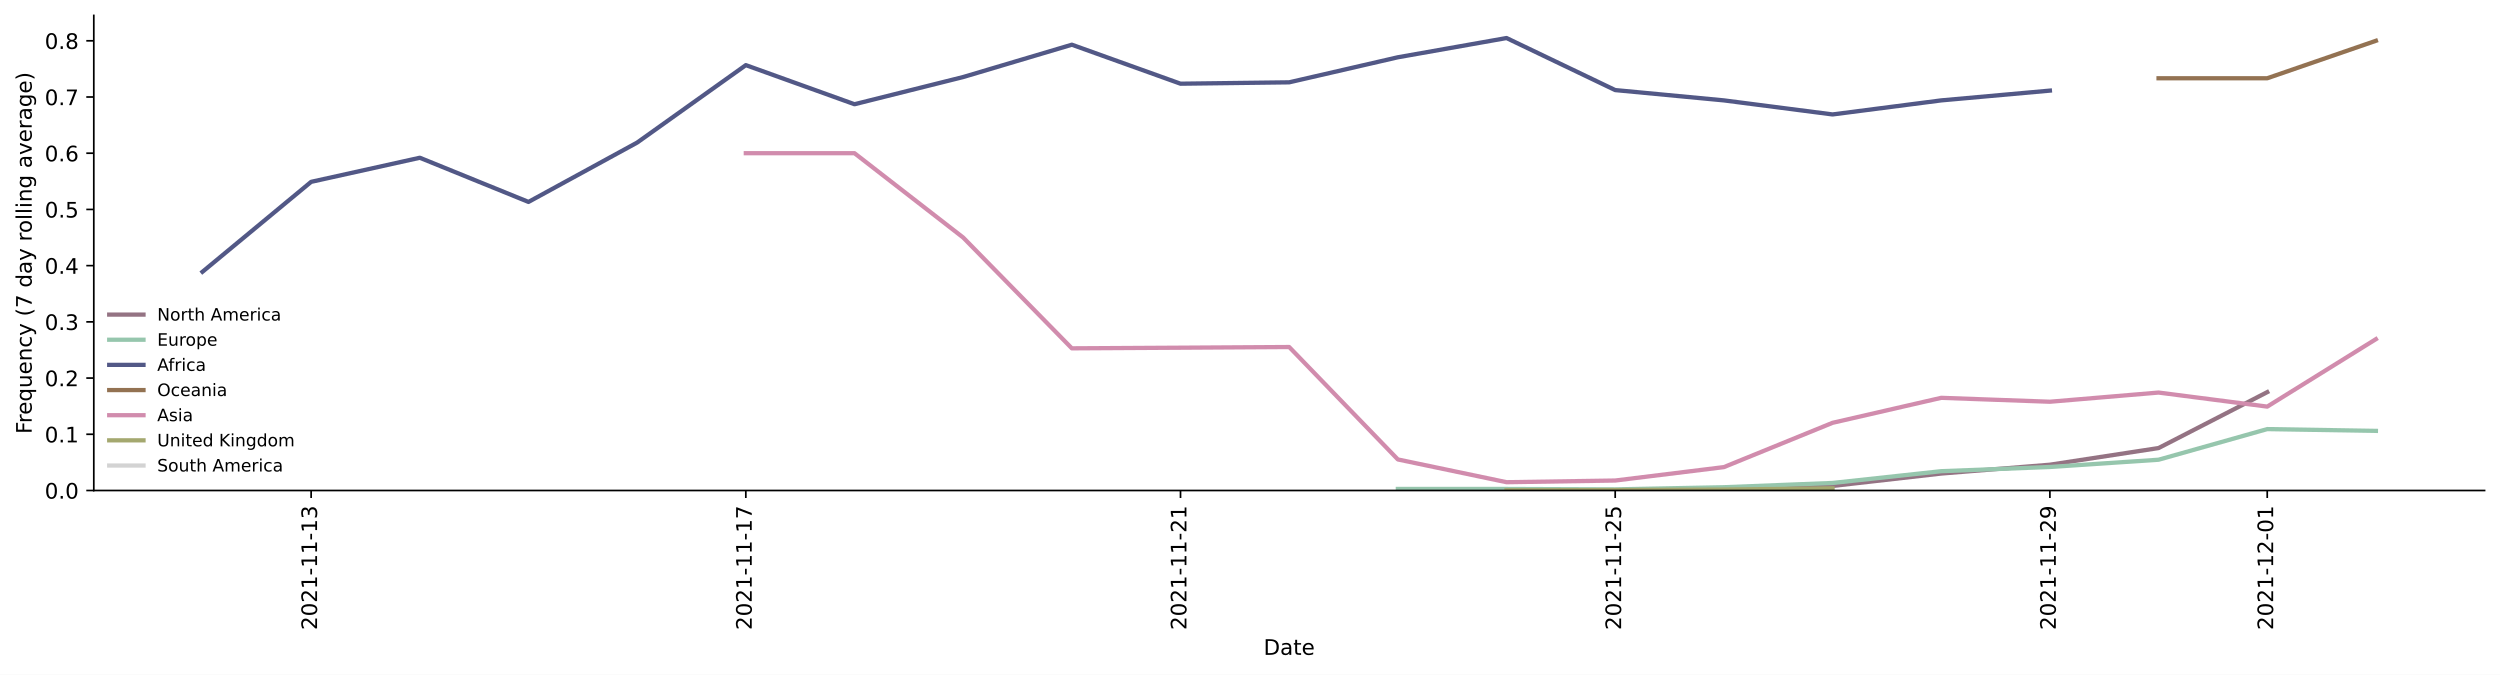
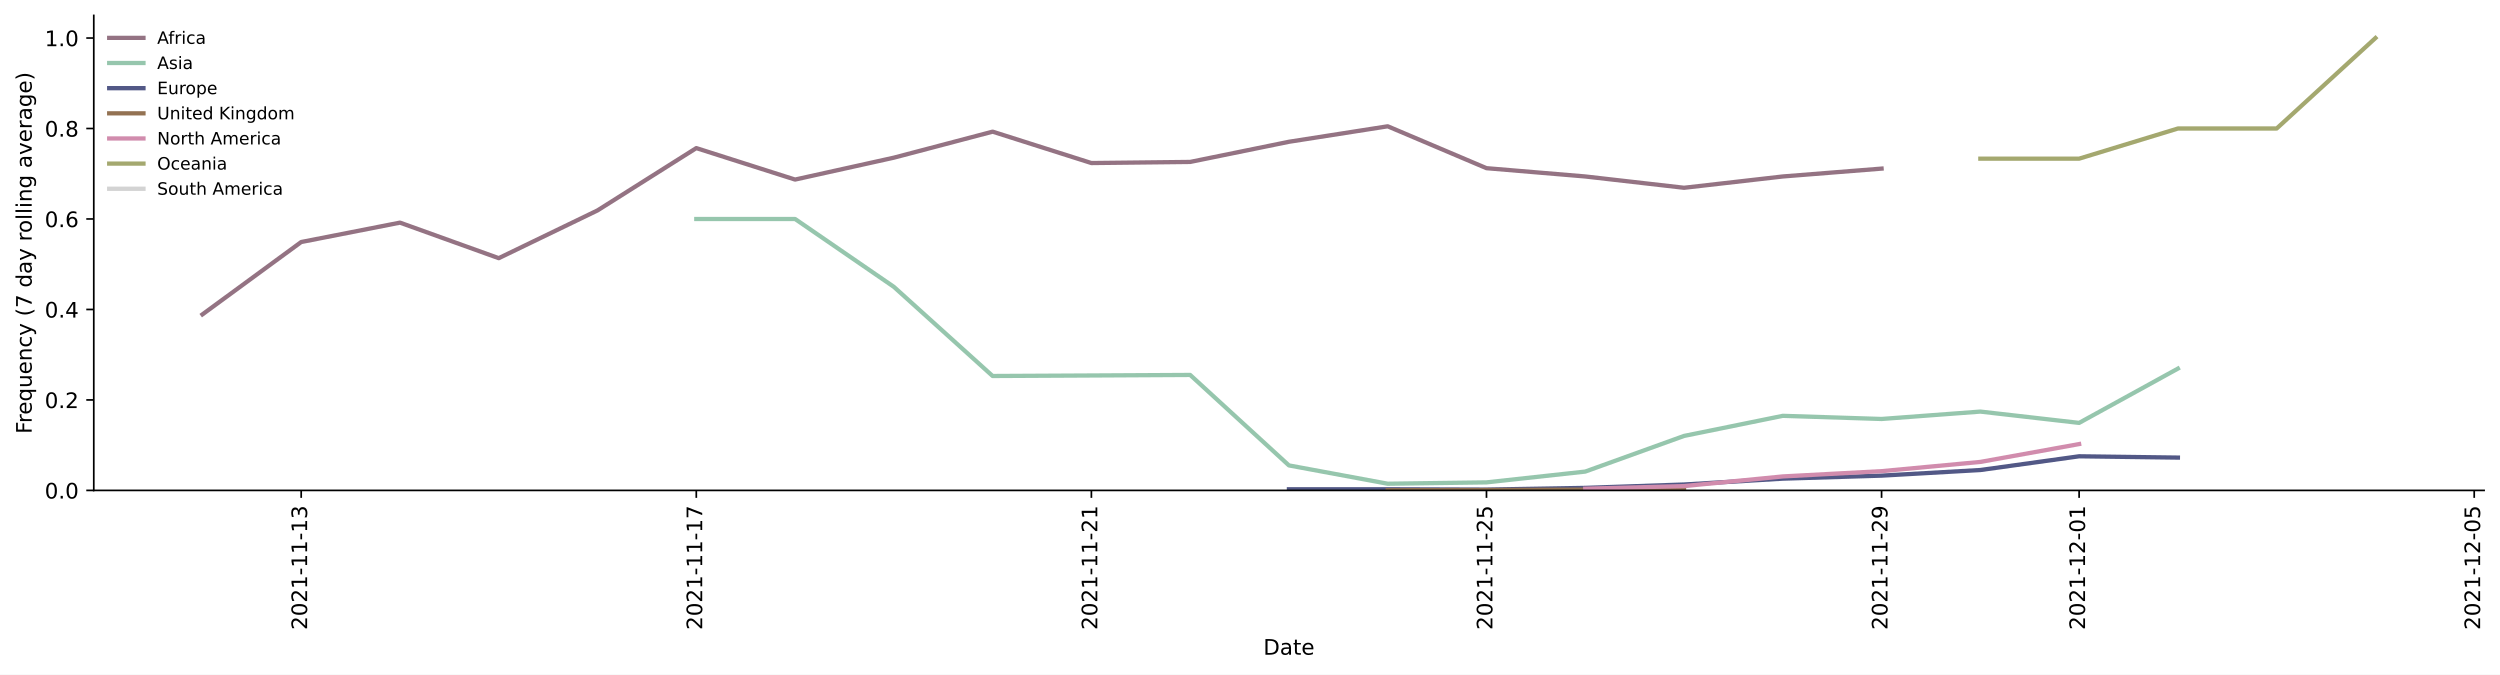
- <svg xmlns="http://www.w3.org/2000/svg" xmlns:xlink="http://www.w3.org/1999/xlink" height="314.954pt" version="1.1" viewBox="0 0 1166.981 314.954" width="1166.981pt">
+ <svg xmlns="http://www.w3.org/2000/svg" xmlns:xlink="http://www.w3.org/1999/xlink" height="314.954pt" version="1.1" viewBox="0 0 1167.209 314.954" width="1167.209pt">
  <defs>
    <style type="text/css">*{stroke-linecap:butt;stroke-linejoin:round;}</style>
  </defs>
  <g id="figure_1">
    <g id="patch_1">
-       <path d="M 0 314.954  L 1166.981 314.954  L 1166.981 0  L 0 0  z " style="fill:#ffffff;" />
+       <path d="M 0 314.954  L 1167.209 314.954  L 1167.209 0  L 0 0  z " style="fill:#ffffff;" />
    </g>
    <g id="axes_1">
      <g id="patch_2">
        <path d="M 43.781 228.96  L 1159.781 228.96  L 1159.781 7.2  L 43.781 7.2  z " style="fill:#ffffff;" />
      </g>
      <g id="matplotlib.axis_1">
        <g id="xtick_1">
          <g id="line2d_1">
            <defs>
-               <path d="M 0 0  L 0 3.5  " id="m1d9e692f3a" style="stroke:#000000;stroke-width:0.8;" />
-             </defs>
-             <g>
-               <use style="stroke:#000000;stroke-width:0.8;" x="145.236" xlink:href="#m1d9e692f3a" y="228.96" />
+               <path d="M 0 0  L 0 3.5  " id="mf584d528ef" style="stroke:#000000;stroke-width:0.8;" />
+             </defs>
+             <g>
+               <use style="stroke:#000000;stroke-width:0.8;" x="140.624" xlink:href="#mf584d528ef" y="228.96" />
            </g>
          </g>
          <g id="text_1">
-             <g transform="translate(147.9952 294.0756)rotate(-90)scale(0.1 -0.1)">
+             <g transform="translate(143.3836 294.0756)rotate(-90)scale(0.1 -0.1)">
              <defs>
                <path d="M 1228 531  L 3431 531  L 3431 0  L 469 0  L 469 531  Q 828 903 1448 1529  Q 2069 2156 2228 2338  Q 2531 2678 2651 2914  Q 2772 3150 2772 3378  Q 2772 3750 2511 3984  Q 2250 4219 1831 4219  Q 1534 4219 1204 4116  Q 875 4013 500 3803  L 500 4441  Q 881 4594 1212 4672  Q 1544 4750 1819 4750  Q 2544 4750 2975 4387  Q 3406 4025 3406 3419  Q 3406 3131 3298 2873  Q 3191 2616 2906 2266  Q 2828 2175 2409 1742  Q 1991 1309 1228 531  z " id="DejaVuSans-32" transform="scale(0.015625)" />
                <path d="M 2034 4250  Q 1547 4250 1301 3770  Q 1056 3291 1056 2328  Q 1056 1369 1301 889  Q 1547 409 2034 409  Q 2525 409 2770 889  Q 3016 1369 3016 2328  Q 3016 3291 2770 3770  Q 2525 4250 2034 4250  z M 2034 4750  Q 2819 4750 3233 4129  Q 3647 3509 3647 2328  Q 3647 1150 3233 529  Q 2819 -91 2034 -91  Q 1250 -91 836 529  Q 422 1150 422 2328  Q 422 3509 836 4129  Q 1250 4750 2034 4750  z " id="DejaVuSans-30" transform="scale(0.015625)" />
                <path d="M 794 531  L 1825 531  L 1825 4091  L 703 3866  L 703 4441  L 1819 4666  L 2450 4666  L 2450 531  L 3481 531  L 3481 0  L 794 0  L 794 531  z " id="DejaVuSans-31" transform="scale(0.015625)" />
                <path d="M 313 2009  L 1997 2009  L 1997 1497  L 313 1497  L 313 2009  z " id="DejaVuSans-2d" transform="scale(0.015625)" />
                <path d="M 2597 2516  Q 3050 2419 3304 2112  Q 3559 1806 3559 1356  Q 3559 666 3084 287  Q 2609 -91 1734 -91  Q 1441 -91 1130 -33  Q 819 25 488 141  L 488 750  Q 750 597 1062 519  Q 1375 441 1716 441  Q 2309 441 2620 675  Q 2931 909 2931 1356  Q 2931 1769 2642 2001  Q 2353 2234 1838 2234  L 1294 2234  L 1294 2753  L 1863 2753  Q 2328 2753 2575 2939  Q 2822 3125 2822 3475  Q 2822 3834 2567 4026  Q 2313 4219 1838 4219  Q 1578 4219 1281 4162  Q 984 4106 628 3988  L 628 4550  Q 988 4650 1302 4700  Q 1616 4750 1894 4750  Q 2613 4750 3031 4423  Q 3450 4097 3450 3541  Q 3450 3153 3228 2886  Q 3006 2619 2597 2516  z " id="DejaVuSans-33" transform="scale(0.015625)" />
              </defs>
              <use xlink:href="#DejaVuSans-32" />
              <use x="63.623" xlink:href="#DejaVuSans-30" />
              <use x="127.246" xlink:href="#DejaVuSans-32" />
              <use x="190.869" xlink:href="#DejaVuSans-31" />
              <use x="254.492" xlink:href="#DejaVuSans-2d" />
              <use x="290.576" xlink:href="#DejaVuSans-31" />
              <use x="354.199" xlink:href="#DejaVuSans-31" />
              <use x="417.822" xlink:href="#DejaVuSans-2d" />
              <use x="453.906" xlink:href="#DejaVuSans-31" />
              <use x="517.529" xlink:href="#DejaVuSans-33" />
            </g>
          </g>
        </g>
        <g id="xtick_2">
          <g id="line2d_2">
            <g>
-               <use style="stroke:#000000;stroke-width:0.8;" x="348.145" xlink:href="#m1d9e692f3a" y="228.96" />
+               <use style="stroke:#000000;stroke-width:0.8;" x="325.087" xlink:href="#mf584d528ef" y="228.96" />
            </g>
          </g>
          <g id="text_2">
-             <g transform="translate(350.9043 294.0756)rotate(-90)scale(0.1 -0.1)">
+             <g transform="translate(327.8464 294.0756)rotate(-90)scale(0.1 -0.1)">
              <defs>
                <path d="M 525 4666  L 3525 4666  L 3525 4397  L 1831 0  L 1172 0  L 2766 4134  L 525 4134  L 525 4666  z " id="DejaVuSans-37" transform="scale(0.015625)" />
              </defs>
              <use xlink:href="#DejaVuSans-32" />
              <use x="63.623" xlink:href="#DejaVuSans-30" />
              <use x="127.246" xlink:href="#DejaVuSans-32" />
              <use x="190.869" xlink:href="#DejaVuSans-31" />
              <use x="254.492" xlink:href="#DejaVuSans-2d" />
              <use x="290.576" xlink:href="#DejaVuSans-31" />
              <use x="354.199" xlink:href="#DejaVuSans-31" />
              <use x="417.822" xlink:href="#DejaVuSans-2d" />
              <use x="453.906" xlink:href="#DejaVuSans-31" />
              <use x="517.529" xlink:href="#DejaVuSans-37" />
            </g>
          </g>
        </g>
        <g id="xtick_3">
          <g id="line2d_3">
            <g>
-               <use style="stroke:#000000;stroke-width:0.8;" x="551.054" xlink:href="#m1d9e692f3a" y="228.96" />
+               <use style="stroke:#000000;stroke-width:0.8;" x="509.55" xlink:href="#mf584d528ef" y="228.96" />
            </g>
          </g>
          <g id="text_3">
-             <g transform="translate(553.8134 294.0756)rotate(-90)scale(0.1 -0.1)">
+             <g transform="translate(512.3092 294.0756)rotate(-90)scale(0.1 -0.1)">
              <use xlink:href="#DejaVuSans-32" />
              <use x="63.623" xlink:href="#DejaVuSans-30" />
              <use x="127.246" xlink:href="#DejaVuSans-32" />
              <use x="190.869" xlink:href="#DejaVuSans-31" />
              <use x="254.492" xlink:href="#DejaVuSans-2d" />
              <use x="290.576" xlink:href="#DejaVuSans-31" />
              <use x="354.199" xlink:href="#DejaVuSans-31" />
              <use x="417.822" xlink:href="#DejaVuSans-2d" />
              <use x="453.906" xlink:href="#DejaVuSans-32" />
              <use x="517.529" xlink:href="#DejaVuSans-31" />
            </g>
          </g>
        </g>
        <g id="xtick_4">
          <g id="line2d_4">
            <g>
-               <use style="stroke:#000000;stroke-width:0.8;" x="753.963" xlink:href="#m1d9e692f3a" y="228.96" />
+               <use style="stroke:#000000;stroke-width:0.8;" x="694.013" xlink:href="#mf584d528ef" y="228.96" />
            </g>
          </g>
          <g id="text_4">
-             <g transform="translate(756.7224 294.0756)rotate(-90)scale(0.1 -0.1)">
+             <g transform="translate(696.772 294.0756)rotate(-90)scale(0.1 -0.1)">
              <defs>
                <path d="M 691 4666  L 3169 4666  L 3169 4134  L 1269 4134  L 1269 2991  Q 1406 3038 1543 3061  Q 1681 3084 1819 3084  Q 2600 3084 3056 2656  Q 3513 2228 3513 1497  Q 3513 744 3044 326  Q 2575 -91 1722 -91  Q 1428 -91 1123 -41  Q 819 9 494 109  L 494 744  Q 775 591 1075 516  Q 1375 441 1709 441  Q 2250 441 2565 725  Q 2881 1009 2881 1497  Q 2881 1984 2565 2268  Q 2250 2553 1709 2553  Q 1456 2553 1204 2497  Q 953 2441 691 2322  L 691 4666  z " id="DejaVuSans-35" transform="scale(0.015625)" />
              </defs>
              <use xlink:href="#DejaVuSans-32" />
              <use x="63.623" xlink:href="#DejaVuSans-30" />
              <use x="127.246" xlink:href="#DejaVuSans-32" />
              <use x="190.869" xlink:href="#DejaVuSans-31" />
              <use x="254.492" xlink:href="#DejaVuSans-2d" />
              <use x="290.576" xlink:href="#DejaVuSans-31" />
              <use x="354.199" xlink:href="#DejaVuSans-31" />
              <use x="417.822" xlink:href="#DejaVuSans-2d" />
              <use x="453.906" xlink:href="#DejaVuSans-32" />
              <use x="517.529" xlink:href="#DejaVuSans-35" />
            </g>
          </g>
        </g>
        <g id="xtick_5">
          <g id="line2d_5">
            <g>
-               <use style="stroke:#000000;stroke-width:0.8;" x="956.872" xlink:href="#m1d9e692f3a" y="228.96" />
+               <use style="stroke:#000000;stroke-width:0.8;" x="878.475" xlink:href="#mf584d528ef" y="228.96" />
            </g>
          </g>
          <g id="text_5">
-             <g transform="translate(959.6315 294.0756)rotate(-90)scale(0.1 -0.1)">
+             <g transform="translate(881.2348 294.0756)rotate(-90)scale(0.1 -0.1)">
              <defs>
                <path d="M 703 97  L 703 672  Q 941 559 1184 500  Q 1428 441 1663 441  Q 2288 441 2617 861  Q 2947 1281 2994 2138  Q 2813 1869 2534 1725  Q 2256 1581 1919 1581  Q 1219 1581 811 2004  Q 403 2428 403 3163  Q 403 3881 828 4315  Q 1253 4750 1959 4750  Q 2769 4750 3195 4129  Q 3622 3509 3622 2328  Q 3622 1225 3098 567  Q 2575 -91 1691 -91  Q 1453 -91 1209 -44  Q 966 3 703 97  z M 1959 2075  Q 2384 2075 2632 2365  Q 2881 2656 2881 3163  Q 2881 3666 2632 3958  Q 2384 4250 1959 4250  Q 1534 4250 1286 3958  Q 1038 3666 1038 3163  Q 1038 2656 1286 2365  Q 1534 2075 1959 2075  z " id="DejaVuSans-39" transform="scale(0.015625)" />
              </defs>
              <use xlink:href="#DejaVuSans-32" />
              <use x="63.623" xlink:href="#DejaVuSans-30" />
              <use x="127.246" xlink:href="#DejaVuSans-32" />
              <use x="190.869" xlink:href="#DejaVuSans-31" />
              <use x="254.492" xlink:href="#DejaVuSans-2d" />
              <use x="290.576" xlink:href="#DejaVuSans-31" />
              <use x="354.199" xlink:href="#DejaVuSans-31" />
              <use x="417.822" xlink:href="#DejaVuSans-2d" />
              <use x="453.906" xlink:href="#DejaVuSans-32" />
              <use x="517.529" xlink:href="#DejaVuSans-39" />
            </g>
          </g>
        </g>
        <g id="xtick_6">
          <g id="line2d_6">
            <g>
-               <use style="stroke:#000000;stroke-width:0.8;" x="1058.327" xlink:href="#m1d9e692f3a" y="228.96" />
+               <use style="stroke:#000000;stroke-width:0.8;" x="970.707" xlink:href="#mf584d528ef" y="228.96" />
            </g>
          </g>
          <g id="text_6">
-             <g transform="translate(1061.086 294.0756)rotate(-90)scale(0.1 -0.1)">
+             <g transform="translate(973.4662 294.0756)rotate(-90)scale(0.1 -0.1)">
              <use xlink:href="#DejaVuSans-32" />
              <use x="63.623" xlink:href="#DejaVuSans-30" />
              <use x="127.246" xlink:href="#DejaVuSans-32" />
              <use x="190.869" xlink:href="#DejaVuSans-31" />
              <use x="254.492" xlink:href="#DejaVuSans-2d" />
              <use x="290.576" xlink:href="#DejaVuSans-31" />
              <use x="354.199" xlink:href="#DejaVuSans-32" />
              <use x="417.822" xlink:href="#DejaVuSans-2d" />
              <use x="453.906" xlink:href="#DejaVuSans-30" />
              <use x="517.529" xlink:href="#DejaVuSans-31" />
            </g>
          </g>
        </g>
-         <g id="text_7">
+         <g id="xtick_7">
+           <g id="line2d_7">
+             <g>
+               <use style="stroke:#000000;stroke-width:0.8;" x="1155.17" xlink:href="#mf584d528ef" y="228.96" />
+             </g>
+           </g>
+           <g id="text_7">
+             <g transform="translate(1157.929 294.0756)rotate(-90)scale(0.1 -0.1)">
+               <use xlink:href="#DejaVuSans-32" />
+               <use x="63.623" xlink:href="#DejaVuSans-30" />
+               <use x="127.246" xlink:href="#DejaVuSans-32" />
+               <use x="190.869" xlink:href="#DejaVuSans-31" />
+               <use x="254.492" xlink:href="#DejaVuSans-2d" />
+               <use x="290.576" xlink:href="#DejaVuSans-31" />
+               <use x="354.199" xlink:href="#DejaVuSans-32" />
+               <use x="417.822" xlink:href="#DejaVuSans-2d" />
+               <use x="453.906" xlink:href="#DejaVuSans-30" />
+               <use x="517.529" xlink:href="#DejaVuSans-35" />
+             </g>
+           </g>
+         </g>
+         <g id="text_8">
          <g transform="translate(589.8305 305.6741)scale(0.1 -0.1)">
            <defs>
              <path d="M 1259 4147  L 1259 519  L 2022 519  Q 2988 519 3436 956  Q 3884 1394 3884 2338  Q 3884 3275 3436 3711  Q 2988 4147 2022 4147  L 1259 4147  z M 628 4666  L 1925 4666  Q 3281 4666 3915 4102  Q 4550 3538 4550 2338  Q 4550 1131 3912 565  Q 3275 0 1925 0  L 628 0  L 628 4666  z " id="DejaVuSans-44" transform="scale(0.015625)" />
              <path d="M 2194 1759  Q 1497 1759 1228 1600  Q 959 1441 959 1056  Q 959 750 1161 570  Q 1363 391 1709 391  Q 2188 391 2477 730  Q 2766 1069 2766 1631  L 2766 1759  L 2194 1759  z M 3341 1997  L 3341 0  L 2766 0  L 2766 531  Q 2569 213 2275 61  Q 1981 -91 1556 -91  Q 1019 -91 701 211  Q 384 513 384 1019  Q 384 1609 779 1909  Q 1175 2209 1959 2209  L 2766 2209  L 2766 2266  Q 2766 2663 2505 2880  Q 2244 3097 1772 3097  Q 1472 3097 1187 3025  Q 903 2953 641 2809  L 641 3341  Q 956 3463 1253 3523  Q 1550 3584 1831 3584  Q 2591 3584 2966 3190  Q 3341 2797 3341 1997  z " id="DejaVuSans-61" transform="scale(0.015625)" />
              <path d="M 1172 4494  L 1172 3500  L 2356 3500  L 2356 3053  L 1172 3053  L 1172 1153  Q 1172 725 1289 603  Q 1406 481 1766 481  L 2356 481  L 2356 0  L 1766 0  Q 1100 0 847 248  Q 594 497 594 1153  L 594 3053  L 172 3053  L 172 3500  L 594 3500  L 594 4494  L 1172 4494  z " id="DejaVuSans-74" transform="scale(0.015625)" />
              <path d="M 3597 1894  L 3597 1613  L 953 1613  Q 991 1019 1311 708  Q 1631 397 2203 397  Q 2534 397 2845 478  Q 3156 559 3463 722  L 3463 178  Q 3153 47 2828 -22  Q 2503 -91 2169 -91  Q 1331 -91 842 396  Q 353 884 353 1716  Q 353 2575 817 3079  Q 1281 3584 2069 3584  Q 2775 3584 3186 3129  Q 3597 2675 3597 1894  z M 3022 2063  Q 3016 2534 2758 2815  Q 2500 3097 2075 3097  Q 1594 3097 1305 2825  Q 1016 2553 972 2059  L 3022 2063  z " id="DejaVuSans-65" transform="scale(0.015625)" />
            </defs>
            <use xlink:href="#DejaVuSans-44" />
            <use x="77.002" xlink:href="#DejaVuSans-61" />
            <use x="138.281" xlink:href="#DejaVuSans-74" />
            <use x="177.49" xlink:href="#DejaVuSans-65" />
          </g>
        </g>
      </g>
      <g id="matplotlib.axis_2">
        <g id="ytick_1">
-           <g id="line2d_7">
-             <defs>
-               <path d="M 0 0  L -3.5 0  " id="m3c01e86045" style="stroke:#000000;stroke-width:0.8;" />
-             </defs>
-             <g>
-               <use style="stroke:#000000;stroke-width:0.8;" x="43.781" xlink:href="#m3c01e86045" y="228.96" />
-             </g>
-           </g>
-           <g id="text_8">
+           <g id="line2d_8">
+             <defs>
+               <path d="M 0 0  L -3.5 0  " id="me5ceb1a5f9" style="stroke:#000000;stroke-width:0.8;" />
+             </defs>
+             <g>
+               <use style="stroke:#000000;stroke-width:0.8;" x="43.781" xlink:href="#me5ceb1a5f9" y="228.96" />
+             </g>
+           </g>
+           <g id="text_9">
            <g transform="translate(20.87813 232.7592)scale(0.1 -0.1)">
              <defs>
                <path d="M 684 794  L 1344 794  L 1344 0  L 684 0  L 684 794  z " id="DejaVuSans-2e" transform="scale(0.015625)" />
              </defs>
              <use xlink:href="#DejaVuSans-30" />
              <use x="63.623" xlink:href="#DejaVuSans-2e" />
              <use x="95.41" xlink:href="#DejaVuSans-30" />
            </g>
          </g>
        </g>
        <g id="ytick_2">
-           <g id="line2d_8">
-             <g>
-               <use style="stroke:#000000;stroke-width:0.8;" x="43.781" xlink:href="#m3c01e86045" y="202.72" />
-             </g>
-           </g>
-           <g id="text_9">
-             <g transform="translate(20.87813 206.519)scale(0.1 -0.1)">
-               <use xlink:href="#DejaVuSans-30" />
-               <use x="63.623" xlink:href="#DejaVuSans-2e" />
-               <use x="95.41" xlink:href="#DejaVuSans-31" />
-             </g>
-           </g>
-         </g>
-         <g id="ytick_3">
          <g id="line2d_9">
            <g>
-               <use style="stroke:#000000;stroke-width:0.8;" x="43.781" xlink:href="#m3c01e86045" y="176.479" />
+               <use style="stroke:#000000;stroke-width:0.8;" x="43.781" xlink:href="#me5ceb1a5f9" y="186.719" />
            </g>
          </g>
          <g id="text_10">
-             <g transform="translate(20.87813 180.2787)scale(0.1 -0.1)">
+             <g transform="translate(20.87813 190.5184)scale(0.1 -0.1)">
              <use xlink:href="#DejaVuSans-30" />
              <use x="63.623" xlink:href="#DejaVuSans-2e" />
              <use x="95.41" xlink:href="#DejaVuSans-32" />
            </g>
          </g>
        </g>
-         <g id="ytick_4">
+         <g id="ytick_3">
          <g id="line2d_10">
            <g>
-               <use style="stroke:#000000;stroke-width:0.8;" x="43.781" xlink:href="#m3c01e86045" y="150.239" />
+               <use style="stroke:#000000;stroke-width:0.8;" x="43.781" xlink:href="#me5ceb1a5f9" y="144.478" />
            </g>
          </g>
          <g id="text_11">
-             <g transform="translate(20.87813 154.0384)scale(0.1 -0.1)">
-               <use xlink:href="#DejaVuSans-30" />
-               <use x="63.623" xlink:href="#DejaVuSans-2e" />
-               <use x="95.41" xlink:href="#DejaVuSans-33" />
-             </g>
-           </g>
-         </g>
-         <g id="ytick_5">
-           <g id="line2d_11">
-             <g>
-               <use style="stroke:#000000;stroke-width:0.8;" x="43.781" xlink:href="#m3c01e86045" y="123.999" />
-             </g>
-           </g>
-           <g id="text_12">
-             <g transform="translate(20.87813 127.7982)scale(0.1 -0.1)">
+             <g transform="translate(20.87813 148.2775)scale(0.1 -0.1)">
              <defs>
                <path d="M 2419 4116  L 825 1625  L 2419 1625  L 2419 4116  z M 2253 4666  L 3047 4666  L 3047 1625  L 3713 1625  L 3713 1100  L 3047 1100  L 3047 0  L 2419 0  L 2419 1100  L 313 1100  L 313 1709  L 2253 4666  z " id="DejaVuSans-34" transform="scale(0.015625)" />
              </defs>
              <use xlink:href="#DejaVuSans-30" />
              <use x="63.623" xlink:href="#DejaVuSans-2e" />
              <use x="95.41" xlink:href="#DejaVuSans-34" />
            </g>
          </g>
        </g>
-         <g id="ytick_6">
-           <g id="line2d_12">
-             <g>
-               <use style="stroke:#000000;stroke-width:0.8;" x="43.781" xlink:href="#m3c01e86045" y="97.759" />
-             </g>
-           </g>
-           <g id="text_13">
-             <g transform="translate(20.87813 101.5579)scale(0.1 -0.1)">
-               <use xlink:href="#DejaVuSans-30" />
-               <use x="63.623" xlink:href="#DejaVuSans-2e" />
-               <use x="95.41" xlink:href="#DejaVuSans-35" />
-             </g>
-           </g>
-         </g>
-         <g id="ytick_7">
-           <g id="line2d_13">
-             <g>
-               <use style="stroke:#000000;stroke-width:0.8;" x="43.781" xlink:href="#m3c01e86045" y="71.518" />
-             </g>
-           </g>
-           <g id="text_14">
-             <g transform="translate(20.87813 75.31763)scale(0.1 -0.1)">
+         <g id="ytick_4">
+           <g id="line2d_11">
+             <g>
+               <use style="stroke:#000000;stroke-width:0.8;" x="43.781" xlink:href="#me5ceb1a5f9" y="102.237" />
+             </g>
+           </g>
+           <g id="text_12">
+             <g transform="translate(20.87813 106.0366)scale(0.1 -0.1)">
              <defs>
                <path d="M 2113 2584  Q 1688 2584 1439 2293  Q 1191 2003 1191 1497  Q 1191 994 1439 701  Q 1688 409 2113 409  Q 2538 409 2786 701  Q 3034 994 3034 1497  Q 3034 2003 2786 2293  Q 2538 2584 2113 2584  z M 3366 4563  L 3366 3988  Q 3128 4100 2886 4159  Q 2644 4219 2406 4219  Q 1781 4219 1451 3797  Q 1122 3375 1075 2522  Q 1259 2794 1537 2939  Q 1816 3084 2150 3084  Q 2853 3084 3261 2657  Q 3669 2231 3669 1497  Q 3669 778 3244 343  Q 2819 -91 2113 -91  Q 1303 -91 875 529  Q 447 1150 447 2328  Q 447 3434 972 4092  Q 1497 4750 2381 4750  Q 2619 4750 2861 4703  Q 3103 4656 3366 4563  z " id="DejaVuSans-36" transform="scale(0.015625)" />
              </defs>
              <use xlink:href="#DejaVuSans-30" />
              <use x="63.623" xlink:href="#DejaVuSans-2e" />
              <use x="95.41" xlink:href="#DejaVuSans-36" />
            </g>
          </g>
        </g>
-         <g id="ytick_8">
-           <g id="line2d_14">
-             <g>
-               <use style="stroke:#000000;stroke-width:0.8;" x="43.781" xlink:href="#m3c01e86045" y="45.278" />
-             </g>
-           </g>
-           <g id="text_15">
-             <g transform="translate(20.87813 49.07737)scale(0.1 -0.1)">
-               <use xlink:href="#DejaVuSans-30" />
-               <use x="63.623" xlink:href="#DejaVuSans-2e" />
-               <use x="95.41" xlink:href="#DejaVuSans-37" />
-             </g>
-           </g>
-         </g>
-         <g id="ytick_9">
-           <g id="line2d_15">
-             <g>
-               <use style="stroke:#000000;stroke-width:0.8;" x="43.781" xlink:href="#m3c01e86045" y="19.038" />
-             </g>
-           </g>
-           <g id="text_16">
-             <g transform="translate(20.87813 22.8371)scale(0.1 -0.1)">
+         <g id="ytick_5">
+           <g id="line2d_12">
+             <g>
+               <use style="stroke:#000000;stroke-width:0.8;" x="43.781" xlink:href="#me5ceb1a5f9" y="59.997" />
+             </g>
+           </g>
+           <g id="text_13">
+             <g transform="translate(20.87813 63.79575)scale(0.1 -0.1)">
              <defs>
                <path d="M 2034 2216  Q 1584 2216 1326 1975  Q 1069 1734 1069 1313  Q 1069 891 1326 650  Q 1584 409 2034 409  Q 2484 409 2743 651  Q 3003 894 3003 1313  Q 3003 1734 2745 1975  Q 2488 2216 2034 2216  z M 1403 2484  Q 997 2584 770 2862  Q 544 3141 544 3541  Q 544 4100 942 4425  Q 1341 4750 2034 4750  Q 2731 4750 3128 4425  Q 3525 4100 3525 3541  Q 3525 3141 3298 2862  Q 3072 2584 2669 2484  Q 3125 2378 3379 2068  Q 3634 1759 3634 1313  Q 3634 634 3220 271  Q 2806 -91 2034 -91  Q 1263 -91 848 271  Q 434 634 434 1313  Q 434 1759 690 2068  Q 947 2378 1403 2484  z M 1172 3481  Q 1172 3119 1398 2916  Q 1625 2713 2034 2713  Q 2441 2713 2670 2916  Q 2900 3119 2900 3481  Q 2900 3844 2670 4047  Q 2441 4250 2034 4250  Q 1625 4250 1398 4047  Q 1172 3844 1172 3481  z " id="DejaVuSans-38" transform="scale(0.015625)" />
              </defs>
              <use xlink:href="#DejaVuSans-30" />
              <use x="63.623" xlink:href="#DejaVuSans-2e" />
              <use x="95.41" xlink:href="#DejaVuSans-38" />
            </g>
          </g>
        </g>
-         <g id="text_17">
+         <g id="ytick_6">
+           <g id="line2d_13">
+             <g>
+               <use style="stroke:#000000;stroke-width:0.8;" x="43.781" xlink:href="#me5ceb1a5f9" y="17.756" />
+             </g>
+           </g>
+           <g id="text_14">
+             <g transform="translate(20.87813 21.55489)scale(0.1 -0.1)">
+               <use xlink:href="#DejaVuSans-31" />
+               <use x="63.623" xlink:href="#DejaVuSans-2e" />
+               <use x="95.41" xlink:href="#DejaVuSans-30" />
+             </g>
+           </g>
+         </g>
+         <g id="text_15">
          <g transform="translate(14.79844 202.5292)rotate(-90)scale(0.1 -0.1)">
            <defs>
              <path d="M 628 4666  L 3309 4666  L 3309 4134  L 1259 4134  L 1259 2759  L 3109 2759  L 3109 2228  L 1259 2228  L 1259 0  L 628 0  L 628 4666  z " id="DejaVuSans-46" transform="scale(0.015625)" />
              <path d="M 2631 2963  Q 2534 3019 2420 3045  Q 2306 3072 2169 3072  Q 1681 3072 1420 2755  Q 1159 2438 1159 1844  L 1159 0  L 581 0  L 581 3500  L 1159 3500  L 1159 2956  Q 1341 3275 1631 3429  Q 1922 3584 2338 3584  Q 2397 3584 2469 3576  Q 2541 3569 2628 3553  L 2631 2963  z " id="DejaVuSans-72" transform="scale(0.015625)" />
              <path d="M 947 1747  Q 947 1113 1208 752  Q 1469 391 1925 391  Q 2381 391 2643 752  Q 2906 1113 2906 1747  Q 2906 2381 2643 2742  Q 2381 3103 1925 3103  Q 1469 3103 1208 2742  Q 947 2381 947 1747  z M 2906 525  Q 2725 213 2448 61  Q 2172 -91 1784 -91  Q 1150 -91 751 415  Q 353 922 353 1747  Q 353 2572 751 3078  Q 1150 3584 1784 3584  Q 2172 3584 2448 3432  Q 2725 3281 2906 2969  L 2906 3500  L 3481 3500  L 3481 -1331  L 2906 -1331  L 2906 525  z " id="DejaVuSans-71" transform="scale(0.015625)" />
              <path d="M 544 1381  L 544 3500  L 1119 3500  L 1119 1403  Q 1119 906 1312 657  Q 1506 409 1894 409  Q 2359 409 2629 706  Q 2900 1003 2900 1516  L 2900 3500  L 3475 3500  L 3475 0  L 2900 0  L 2900 538  Q 2691 219 2414 64  Q 2138 -91 1772 -91  Q 1169 -91 856 284  Q 544 659 544 1381  z M 1991 3584  L 1991 3584  z " id="DejaVuSans-75" transform="scale(0.015625)" />
              <path d="M 3513 2113  L 3513 0  L 2938 0  L 2938 2094  Q 2938 2591 2744 2837  Q 2550 3084 2163 3084  Q 1697 3084 1428 2787  Q 1159 2491 1159 1978  L 1159 0  L 581 0  L 581 3500  L 1159 3500  L 1159 2956  Q 1366 3272 1645 3428  Q 1925 3584 2291 3584  Q 2894 3584 3203 3211  Q 3513 2838 3513 2113  z " id="DejaVuSans-6e" transform="scale(0.015625)" />
              <path d="M 3122 3366  L 3122 2828  Q 2878 2963 2633 3030  Q 2388 3097 2138 3097  Q 1578 3097 1268 2742  Q 959 2388 959 1747  Q 959 1106 1268 751  Q 1578 397 2138 397  Q 2388 397 2633 464  Q 2878 531 3122 666  L 3122 134  Q 2881 22 2623 -34  Q 2366 -91 2075 -91  Q 1284 -91 818 406  Q 353 903 353 1747  Q 353 2603 823 3093  Q 1294 3584 2113 3584  Q 2378 3584 2631 3529  Q 2884 3475 3122 3366  z " id="DejaVuSans-63" transform="scale(0.015625)" />
              <path d="M 2059 -325  Q 1816 -950 1584 -1140  Q 1353 -1331 966 -1331  L 506 -1331  L 506 -850  L 844 -850  Q 1081 -850 1212 -737  Q 1344 -625 1503 -206  L 1606 56  L 191 3500  L 800 3500  L 1894 763  L 2988 3500  L 3597 3500  L 2059 -325  z " id="DejaVuSans-79" transform="scale(0.015625)" />
              <path id="DejaVuSans-20" transform="scale(0.015625)" />
              <path d="M 1984 4856  Q 1566 4138 1362 3434  Q 1159 2731 1159 2009  Q 1159 1288 1364 580  Q 1569 -128 1984 -844  L 1484 -844  Q 1016 -109 783 600  Q 550 1309 550 2009  Q 550 2706 781 3412  Q 1013 4119 1484 4856  L 1984 4856  z " id="DejaVuSans-28" transform="scale(0.015625)" />
              <path d="M 2906 2969  L 2906 4863  L 3481 4863  L 3481 0  L 2906 0  L 2906 525  Q 2725 213 2448 61  Q 2172 -91 1784 -91  Q 1150 -91 751 415  Q 353 922 353 1747  Q 353 2572 751 3078  Q 1150 3584 1784 3584  Q 2172 3584 2448 3432  Q 2725 3281 2906 2969  z M 947 1747  Q 947 1113 1208 752  Q 1469 391 1925 391  Q 2381 391 2643 752  Q 2906 1113 2906 1747  Q 2906 2381 2643 2742  Q 2381 3103 1925 3103  Q 1469 3103 1208 2742  Q 947 2381 947 1747  z " id="DejaVuSans-64" transform="scale(0.015625)" />
              <path d="M 1959 3097  Q 1497 3097 1228 2736  Q 959 2375 959 1747  Q 959 1119 1226 758  Q 1494 397 1959 397  Q 2419 397 2687 759  Q 2956 1122 2956 1747  Q 2956 2369 2687 2733  Q 2419 3097 1959 3097  z M 1959 3584  Q 2709 3584 3137 3096  Q 3566 2609 3566 1747  Q 3566 888 3137 398  Q 2709 -91 1959 -91  Q 1206 -91 779 398  Q 353 888 353 1747  Q 353 2609 779 3096  Q 1206 3584 1959 3584  z " id="DejaVuSans-6f" transform="scale(0.015625)" />
              <path d="M 603 4863  L 1178 4863  L 1178 0  L 603 0  L 603 4863  z " id="DejaVuSans-6c" transform="scale(0.015625)" />
              <path d="M 603 3500  L 1178 3500  L 1178 0  L 603 0  L 603 3500  z M 603 4863  L 1178 4863  L 1178 4134  L 603 4134  L 603 4863  z " id="DejaVuSans-69" transform="scale(0.015625)" />
              <path d="M 2906 1791  Q 2906 2416 2648 2759  Q 2391 3103 1925 3103  Q 1463 3103 1205 2759  Q 947 2416 947 1791  Q 947 1169 1205 825  Q 1463 481 1925 481  Q 2391 481 2648 825  Q 2906 1169 2906 1791  z M 3481 434  Q 3481 -459 3084 -895  Q 2688 -1331 1869 -1331  Q 1566 -1331 1297 -1286  Q 1028 -1241 775 -1147  L 775 -588  Q 1028 -725 1275 -790  Q 1522 -856 1778 -856  Q 2344 -856 2625 -561  Q 2906 -266 2906 331  L 2906 616  Q 2728 306 2450 153  Q 2172 0 1784 0  Q 1141 0 747 490  Q 353 981 353 1791  Q 353 2603 747 3093  Q 1141 3584 1784 3584  Q 2172 3584 2450 3431  Q 2728 3278 2906 2969  L 2906 3500  L 3481 3500  L 3481 434  z " id="DejaVuSans-67" transform="scale(0.015625)" />
              <path d="M 191 3500  L 800 3500  L 1894 563  L 2988 3500  L 3597 3500  L 2284 0  L 1503 0  L 191 3500  z " id="DejaVuSans-76" transform="scale(0.015625)" />
              <path d="M 513 4856  L 1013 4856  Q 1481 4119 1714 3412  Q 1947 2706 1947 2009  Q 1947 1309 1714 600  Q 1481 -109 1013 -844  L 513 -844  Q 928 -128 1133 580  Q 1338 1288 1338 2009  Q 1338 2731 1133 3434  Q 928 4138 513 4856  z " id="DejaVuSans-29" transform="scale(0.015625)" />
            </defs>
            <use xlink:href="#DejaVuSans-46" />
            <use x="50.27" xlink:href="#DejaVuSans-72" />
            <use x="89.133" xlink:href="#DejaVuSans-65" />
            <use x="150.656" xlink:href="#DejaVuSans-71" />
            <use x="214.133" xlink:href="#DejaVuSans-75" />
            <use x="277.512" xlink:href="#DejaVuSans-65" />
            <use x="339.035" xlink:href="#DejaVuSans-6e" />
            <use x="402.414" xlink:href="#DejaVuSans-63" />
            <use x="457.395" xlink:href="#DejaVuSans-79" />
            <use x="516.574" xlink:href="#DejaVuSans-20" />
            <use x="548.361" xlink:href="#DejaVuSans-28" />
            <use x="587.375" xlink:href="#DejaVuSans-37" />
            <use x="650.998" xlink:href="#DejaVuSans-20" />
            <use x="682.785" xlink:href="#DejaVuSans-64" />
            <use x="746.262" xlink:href="#DejaVuSans-61" />
            <use x="807.541" xlink:href="#DejaVuSans-79" />
            <use x="866.721" xlink:href="#DejaVuSans-20" />
            <use x="898.508" xlink:href="#DejaVuSans-72" />
            <use x="937.371" xlink:href="#DejaVuSans-6f" />
            <use x="998.553" xlink:href="#DejaVuSans-6c" />
            <use x="1026.336" xlink:href="#DejaVuSans-6c" />
            <use x="1054.119" xlink:href="#DejaVuSans-69" />
            <use x="1081.902" xlink:href="#DejaVuSans-6e" />
            <use x="1145.281" xlink:href="#DejaVuSans-67" />
            <use x="1208.758" xlink:href="#DejaVuSans-20" />
            <use x="1240.545" xlink:href="#DejaVuSans-61" />
            <use x="1301.824" xlink:href="#DejaVuSans-76" />
            <use x="1361.004" xlink:href="#DejaVuSans-65" />
            <use x="1422.527" xlink:href="#DejaVuSans-72" />
            <use x="1463.641" xlink:href="#DejaVuSans-61" />
            <use x="1524.92" xlink:href="#DejaVuSans-67" />
            <use x="1588.396" xlink:href="#DejaVuSans-65" />
            <use x="1649.92" xlink:href="#DejaVuSans-29" />
          </g>
        </g>
      </g>
+       <g id="line2d_14">
+         <path clip-path="url(#p91b751823b)" d="M 94.509 146.787  L 140.624 112.994  L 186.74 103.943  L 232.856 120.537  L 278.971 98.241  L 325.087 69.144  L 371.203 83.836  L 417.318 73.617  L 463.434 61.469  L 509.55 76.122  L 555.666 75.604  L 601.781 66.192  L 647.897 58.964  L 694.013 78.518  L 740.128 82.39  L 786.244 87.67  L 832.36 82.39  L 878.475 78.717  " style="fill:none;stroke:#947383;stroke-linecap:square;stroke-width:2;" />
+       </g>
+       <g id="line2d_15">
+         <path clip-path="url(#p91b751823b)" d="M 325.087 102.237  L 371.203 102.237  L 417.318 133.918  L 463.434 175.547  L 509.55 175.307  L 555.666 175.054  L 601.781 217.295  L 647.897 225.843  L 694.013 225.213  L 740.128 220.173  L 786.244 203.53  L 832.36 194.143  L 878.475 195.613  L 924.591 192.162  L 970.707 197.442  L 1016.823 172.097  " style="fill:none;stroke:#96c6ad;stroke-linecap:square;stroke-width:2;" />
+       </g>
      <g id="line2d_16">
-         <path clip-path="url(#pe66a0433fc)" d="M 804.69 227.851  L 855.418 226.83  L 906.145 221.047  L 956.872 216.923  L 1007.599 209.148  L 1058.327 183.047  " style="fill:none;stroke:#947383;stroke-linecap:square;stroke-width:2;" />
+         <path clip-path="url(#p91b751823b)" d="M 601.781 228.419  L 647.897 228.43  L 694.013 228.586  L 740.128 227.787  L 786.244 226.208  L 832.36 223.472  L 878.475 222.065  L 924.591 219.444  L 970.707 213.032  L 1016.823 213.643  " style="fill:none;stroke:#525886;stroke-linecap:square;stroke-width:2;" />
      </g>
      <g id="line2d_17">
-         <path clip-path="url(#pe66a0433fc)" d="M 652.509 228.241  L 703.236 228.246  L 753.963 228.438  L 804.69 227.431  L 855.418 225.44  L 906.145 219.945  L 956.872 217.982  L 1007.599 214.597  L 1058.327 200.298  L 1109.054 201.133  " style="fill:none;stroke:#96c6ad;stroke-linecap:square;stroke-width:2;" />
+         <path clip-path="url(#p91b751823b)" d="M 647.897 228.869  L 694.013 228.789  L 740.128 228.611  L 786.244 228.104  " style="fill:none;stroke:#937252;stroke-linecap:square;stroke-width:2;" />
      </g>
      <g id="line2d_18">
-         <path clip-path="url(#pe66a0433fc)" d="M 94.509 126.867  L 145.236 84.883  L 195.963 73.637  L 246.69 94.255  L 297.418 66.553  L 348.145 30.403  L 398.872 48.657  L 449.599 35.96  L 500.327 20.867  L 551.054 39.072  L 601.781 38.429  L 652.509 26.735  L 703.236 17.755  L 753.963 42.049  L 804.69 46.86  L 855.418 53.42  L 906.145 46.86  L 956.872 42.296  " style="fill:none;stroke:#525886;stroke-linecap:square;stroke-width:2;" />
+         <path clip-path="url(#p91b751823b)" d="M 740.128 228.165  L 786.244 226.942  L 832.36 222.437  L 878.475 219.973  L 924.591 215.663  L 970.707 207.323  " style="fill:none;stroke:#d18cad;stroke-linecap:square;stroke-width:2;" />
      </g>
      <g id="line2d_19">
-         <path clip-path="url(#pe66a0433fc)" d="M 1007.599 36.531  L 1058.327 36.531  L 1109.054 19.038  " style="fill:none;stroke:#937252;stroke-linecap:square;stroke-width:2;" />
+         <path clip-path="url(#p91b751823b)" d="M 924.591 74.077  L 970.707 74.077  L 1016.823 59.997  L 1062.938 59.997  L 1109.054 17.756  " style="fill:none;stroke:#a4a86f;stroke-linecap:square;stroke-width:2;" />
      </g>
      <g id="line2d_20">
-         <path clip-path="url(#pe66a0433fc)" d="M 348.145 71.518  L 398.872 71.518  L 449.599 110.879  L 500.327 162.599  L 551.054 162.301  L 601.781 161.986  L 652.509 214.467  L 703.236 225.088  L 753.963 224.305  L 804.69 218.043  L 855.418 197.365  L 906.145 185.703  L 956.872 187.529  L 1007.599 183.241  L 1058.327 189.801  L 1109.054 158.313  " style="fill:none;stroke:#d18cad;stroke-linecap:square;stroke-width:2;" />
-       </g>
-       <g id="line2d_21">
-         <path clip-path="url(#pe66a0433fc)" d="M 703.236 228.853  L 753.963 228.763  L 804.69 228.524  L 855.418 227.949  " style="fill:none;stroke:#a4a86f;stroke-linecap:square;stroke-width:2;" />
-       </g>
-       <g id="line2d_22">
-         <path clip-path="url(#pe66a0433fc)" style="fill:none;stroke:#d3d3d3;stroke-linecap:square;stroke-width:2;" />
+         <path clip-path="url(#p91b751823b)" style="fill:none;stroke:#d3d3d3;stroke-linecap:square;stroke-width:2;" />
      </g>
      <g id="patch_3">
        <path d="M 43.781 228.96  L 43.781 7.2  " style="fill:none;stroke:#000000;stroke-linecap:square;stroke-linejoin:miter;stroke-width:0.8;" />
      </g>
      <g id="patch_4">
        <path d="M 43.781 228.96  L 1159.781 228.96  " style="fill:none;stroke:#000000;stroke-linecap:square;stroke-linejoin:miter;stroke-width:0.8;" />
      </g>
      <g id="legend_1">
+         <g id="line2d_21">
+           <path d="M 50.981 17.679  L 66.981 17.679  " style="fill:none;stroke:#947383;stroke-linecap:square;stroke-width:2;" />
+         </g>
+         <g id="line2d_22" />
+         <g id="text_16">
+           <g transform="translate(73.38125 20.47875)scale(0.08 -0.08)">
+             <defs>
+               <path d="M 2188 4044  L 1331 1722  L 3047 1722  L 2188 4044  z M 1831 4666  L 2547 4666  L 4325 0  L 3669 0  L 3244 1197  L 1141 1197  L 716 0  L 50 0  L 1831 4666  z " id="DejaVuSans-41" transform="scale(0.015625)" />
+               <path d="M 2375 4863  L 2375 4384  L 1825 4384  Q 1516 4384 1395 4259  Q 1275 4134 1275 3809  L 1275 3500  L 2222 3500  L 2222 3053  L 1275 3053  L 1275 0  L 697 0  L 697 3053  L 147 3053  L 147 3500  L 697 3500  L 697 3744  Q 697 4328 969 4595  Q 1241 4863 1831 4863  L 2375 4863  z " id="DejaVuSans-66" transform="scale(0.015625)" />
+             </defs>
+             <use xlink:href="#DejaVuSans-41" />
+             <use x="64.783" xlink:href="#DejaVuSans-66" />
+             <use x="99.988" xlink:href="#DejaVuSans-72" />
+             <use x="141.102" xlink:href="#DejaVuSans-69" />
+             <use x="168.885" xlink:href="#DejaVuSans-63" />
+             <use x="223.865" xlink:href="#DejaVuSans-61" />
+           </g>
+         </g>
        <g id="line2d_23">
-           <path d="M 50.981 146.841  L 66.981 146.841  " style="fill:none;stroke:#947383;stroke-linecap:square;stroke-width:2;" />
+           <path d="M 50.981 29.421  L 66.981 29.421  " style="fill:none;stroke:#96c6ad;stroke-linecap:square;stroke-width:2;" />
        </g>
        <g id="line2d_24" />
+         <g id="text_17">
+           <g transform="translate(73.38125 32.22125)scale(0.08 -0.08)">
+             <defs>
+               <path d="M 2834 3397  L 2834 2853  Q 2591 2978 2328 3040  Q 2066 3103 1784 3103  Q 1356 3103 1142 2972  Q 928 2841 928 2578  Q 928 2378 1081 2264  Q 1234 2150 1697 2047  L 1894 2003  Q 2506 1872 2764 1633  Q 3022 1394 3022 966  Q 3022 478 2636 193  Q 2250 -91 1575 -91  Q 1294 -91 989 -36  Q 684 19 347 128  L 347 722  Q 666 556 975 473  Q 1284 391 1588 391  Q 1994 391 2212 530  Q 2431 669 2431 922  Q 2431 1156 2273 1281  Q 2116 1406 1581 1522  L 1381 1569  Q 847 1681 609 1914  Q 372 2147 372 2553  Q 372 3047 722 3315  Q 1072 3584 1716 3584  Q 2034 3584 2315 3537  Q 2597 3491 2834 3397  z " id="DejaVuSans-73" transform="scale(0.015625)" />
+             </defs>
+             <use xlink:href="#DejaVuSans-41" />
+             <use x="68.408" xlink:href="#DejaVuSans-73" />
+             <use x="120.508" xlink:href="#DejaVuSans-69" />
+             <use x="148.291" xlink:href="#DejaVuSans-61" />
+           </g>
+         </g>
+         <g id="line2d_25">
+           <path d="M 50.981 41.164  L 66.981 41.164  " style="fill:none;stroke:#525886;stroke-linecap:square;stroke-width:2;" />
+         </g>
+         <g id="line2d_26" />
        <g id="text_18">
-           <g transform="translate(73.38125 149.6413)scale(0.08 -0.08)">
-             <defs>
-               <path d="M 628 4666  L 1478 4666  L 3547 763  L 3547 4666  L 4159 4666  L 4159 0  L 3309 0  L 1241 3903  L 1241 0  L 628 0  L 628 4666  z " id="DejaVuSans-4e" transform="scale(0.015625)" />
-               <path d="M 3513 2113  L 3513 0  L 2938 0  L 2938 2094  Q 2938 2591 2744 2837  Q 2550 3084 2163 3084  Q 1697 3084 1428 2787  Q 1159 2491 1159 1978  L 1159 0  L 581 0  L 581 4863  L 1159 4863  L 1159 2956  Q 1366 3272 1645 3428  Q 1925 3584 2291 3584  Q 2894 3584 3203 3211  Q 3513 2838 3513 2113  z " id="DejaVuSans-68" transform="scale(0.015625)" />
-               <path d="M 2188 4044  L 1331 1722  L 3047 1722  L 2188 4044  z M 1831 4666  L 2547 4666  L 4325 0  L 3669 0  L 3244 1197  L 1141 1197  L 716 0  L 50 0  L 1831 4666  z " id="DejaVuSans-41" transform="scale(0.015625)" />
-               <path d="M 3328 2828  Q 3544 3216 3844 3400  Q 4144 3584 4550 3584  Q 5097 3584 5394 3201  Q 5691 2819 5691 2113  L 5691 0  L 5113 0  L 5113 2094  Q 5113 2597 4934 2840  Q 4756 3084 4391 3084  Q 3944 3084 3684 2787  Q 3425 2491 3425 1978  L 3425 0  L 2847 0  L 2847 2094  Q 2847 2600 2669 2842  Q 2491 3084 2119 3084  Q 1678 3084 1418 2786  Q 1159 2488 1159 1978  L 1159 0  L 581 0  L 581 3500  L 1159 3500  L 1159 2956  Q 1356 3278 1631 3431  Q 1906 3584 2284 3584  Q 2666 3584 2933 3390  Q 3200 3197 3328 2828  z " id="DejaVuSans-6d" transform="scale(0.015625)" />
-             </defs>
-             <use xlink:href="#DejaVuSans-4e" />
-             <use x="74.805" xlink:href="#DejaVuSans-6f" />
-             <use x="135.986" xlink:href="#DejaVuSans-72" />
-             <use x="177.1" xlink:href="#DejaVuSans-74" />
-             <use x="216.309" xlink:href="#DejaVuSans-68" />
-             <use x="279.688" xlink:href="#DejaVuSans-20" />
-             <use x="311.475" xlink:href="#DejaVuSans-41" />
-             <use x="379.883" xlink:href="#DejaVuSans-6d" />
-             <use x="477.295" xlink:href="#DejaVuSans-65" />
-             <use x="538.818" xlink:href="#DejaVuSans-72" />
-             <use x="579.932" xlink:href="#DejaVuSans-69" />
-             <use x="607.715" xlink:href="#DejaVuSans-63" />
-             <use x="662.695" xlink:href="#DejaVuSans-61" />
-           </g>
-         </g>
-         <g id="line2d_25">
-           <path d="M 50.981 158.584  L 66.981 158.584  " style="fill:none;stroke:#96c6ad;stroke-linecap:square;stroke-width:2;" />
-         </g>
-         <g id="line2d_26" />
-         <g id="text_19">
-           <g transform="translate(73.38125 161.3837)scale(0.08 -0.08)">
+           <g transform="translate(73.38125 43.96375)scale(0.08 -0.08)">
            <defs>
              <path d="M 628 4666  L 3578 4666  L 3578 4134  L 1259 4134  L 1259 2753  L 3481 2753  L 3481 2222  L 1259 2222  L 1259 531  L 3634 531  L 3634 0  L 628 0  L 628 4666  z " id="DejaVuSans-45" transform="scale(0.015625)" />
              <path d="M 1159 525  L 1159 -1331  L 581 -1331  L 581 3500  L 1159 3500  L 1159 2969  Q 1341 3281 1617 3432  Q 1894 3584 2278 3584  Q 2916 3584 3314 3078  Q 3713 2572 3713 1747  Q 3713 922 3314 415  Q 2916 -91 2278 -91  Q 1894 -91 1617 61  Q 1341 213 1159 525  z M 3116 1747  Q 3116 2381 2855 2742  Q 2594 3103 2138 3103  Q 1681 3103 1420 2742  Q 1159 2381 1159 1747  Q 1159 1113 1420 752  Q 1681 391 2138 391  Q 2594 391 2855 752  Q 3116 1113 3116 1747  z " id="DejaVuSans-70" transform="scale(0.015625)" />
            </defs>
            <use xlink:href="#DejaVuSans-45" />
            <use x="63.184" xlink:href="#DejaVuSans-75" />
            <use x="126.562" xlink:href="#DejaVuSans-72" />
            <use x="165.426" xlink:href="#DejaVuSans-6f" />
            <use x="226.607" xlink:href="#DejaVuSans-70" />
            <use x="290.084" xlink:href="#DejaVuSans-65" />
          </g>
        </g>
        <g id="line2d_27">
-           <path d="M 50.981 170.326  L 66.981 170.326  " style="fill:none;stroke:#525886;stroke-linecap:square;stroke-width:2;" />
+           <path d="M 50.981 52.906  L 66.981 52.906  " style="fill:none;stroke:#937252;stroke-linecap:square;stroke-width:2;" />
        </g>
        <g id="line2d_28" />
-         <g id="text_20">
-           <g transform="translate(73.38125 173.1262)scale(0.08 -0.08)">
-             <defs>
-               <path d="M 2375 4863  L 2375 4384  L 1825 4384  Q 1516 4384 1395 4259  Q 1275 4134 1275 3809  L 1275 3500  L 2222 3500  L 2222 3053  L 1275 3053  L 1275 0  L 697 0  L 697 3053  L 147 3053  L 147 3500  L 697 3500  L 697 3744  Q 697 4328 969 4595  Q 1241 4863 1831 4863  L 2375 4863  z " id="DejaVuSans-66" transform="scale(0.015625)" />
-             </defs>
-             <use xlink:href="#DejaVuSans-41" />
-             <use x="64.783" xlink:href="#DejaVuSans-66" />
-             <use x="99.988" xlink:href="#DejaVuSans-72" />
-             <use x="141.102" xlink:href="#DejaVuSans-69" />
-             <use x="168.885" xlink:href="#DejaVuSans-63" />
-             <use x="223.865" xlink:href="#DejaVuSans-61" />
-           </g>
-         </g>
-         <g id="line2d_29">
-           <path d="M 50.981 182.069  L 66.981 182.069  " style="fill:none;stroke:#937252;stroke-linecap:square;stroke-width:2;" />
-         </g>
-         <g id="line2d_30" />
-         <g id="text_21">
-           <g transform="translate(73.38125 184.8688)scale(0.08 -0.08)">
-             <defs>
-               <path d="M 2522 4238  Q 1834 4238 1429 3725  Q 1025 3213 1025 2328  Q 1025 1447 1429 934  Q 1834 422 2522 422  Q 3209 422 3611 934  Q 4013 1447 4013 2328  Q 4013 3213 3611 3725  Q 3209 4238 2522 4238  z M 2522 4750  Q 3503 4750 4090 4092  Q 4678 3434 4678 2328  Q 4678 1225 4090 567  Q 3503 -91 2522 -91  Q 1538 -91 948 565  Q 359 1222 359 2328  Q 359 3434 948 4092  Q 1538 4750 2522 4750  z " id="DejaVuSans-4f" transform="scale(0.015625)" />
-             </defs>
-             <use xlink:href="#DejaVuSans-4f" />
-             <use x="78.711" xlink:href="#DejaVuSans-63" />
-             <use x="133.691" xlink:href="#DejaVuSans-65" />
-             <use x="195.215" xlink:href="#DejaVuSans-61" />
-             <use x="256.494" xlink:href="#DejaVuSans-6e" />
-             <use x="319.873" xlink:href="#DejaVuSans-69" />
-             <use x="347.656" xlink:href="#DejaVuSans-61" />
-           </g>
-         </g>
-         <g id="line2d_31">
-           <path d="M 50.981 193.811  L 66.981 193.811  " style="fill:none;stroke:#d18cad;stroke-linecap:square;stroke-width:2;" />
-         </g>
-         <g id="line2d_32" />
-         <g id="text_22">
-           <g transform="translate(73.38125 196.6113)scale(0.08 -0.08)">
-             <defs>
-               <path d="M 2834 3397  L 2834 2853  Q 2591 2978 2328 3040  Q 2066 3103 1784 3103  Q 1356 3103 1142 2972  Q 928 2841 928 2578  Q 928 2378 1081 2264  Q 1234 2150 1697 2047  L 1894 2003  Q 2506 1872 2764 1633  Q 3022 1394 3022 966  Q 3022 478 2636 193  Q 2250 -91 1575 -91  Q 1294 -91 989 -36  Q 684 19 347 128  L 347 722  Q 666 556 975 473  Q 1284 391 1588 391  Q 1994 391 2212 530  Q 2431 669 2431 922  Q 2431 1156 2273 1281  Q 2116 1406 1581 1522  L 1381 1569  Q 847 1681 609 1914  Q 372 2147 372 2553  Q 372 3047 722 3315  Q 1072 3584 1716 3584  Q 2034 3584 2315 3537  Q 2597 3491 2834 3397  z " id="DejaVuSans-73" transform="scale(0.015625)" />
-             </defs>
-             <use xlink:href="#DejaVuSans-41" />
-             <use x="68.408" xlink:href="#DejaVuSans-73" />
-             <use x="120.508" xlink:href="#DejaVuSans-69" />
-             <use x="148.291" xlink:href="#DejaVuSans-61" />
-           </g>
-         </g>
-         <g id="line2d_33">
-           <path d="M 50.981 205.554  L 66.981 205.554  " style="fill:none;stroke:#a4a86f;stroke-linecap:square;stroke-width:2;" />
-         </g>
-         <g id="line2d_34" />
-         <g id="text_23">
-           <g transform="translate(73.38125 208.3537)scale(0.08 -0.08)">
+         <g id="text_19">
+           <g transform="translate(73.38125 55.70625)scale(0.08 -0.08)">
            <defs>
              <path d="M 556 4666  L 1191 4666  L 1191 1831  Q 1191 1081 1462 751  Q 1734 422 2344 422  Q 2950 422 3222 751  Q 3494 1081 3494 1831  L 3494 4666  L 4128 4666  L 4128 1753  Q 4128 841 3676 375  Q 3225 -91 2344 -91  Q 1459 -91 1007 375  Q 556 841 556 1753  L 556 4666  z " id="DejaVuSans-55" transform="scale(0.015625)" />
              <path d="M 628 4666  L 1259 4666  L 1259 2694  L 3353 4666  L 4166 4666  L 1850 2491  L 4331 0  L 3500 0  L 1259 2247  L 1259 0  L 628 0  L 628 4666  z " id="DejaVuSans-4b" transform="scale(0.015625)" />
+               <path d="M 3328 2828  Q 3544 3216 3844 3400  Q 4144 3584 4550 3584  Q 5097 3584 5394 3201  Q 5691 2819 5691 2113  L 5691 0  L 5113 0  L 5113 2094  Q 5113 2597 4934 2840  Q 4756 3084 4391 3084  Q 3944 3084 3684 2787  Q 3425 2491 3425 1978  L 3425 0  L 2847 0  L 2847 2094  Q 2847 2600 2669 2842  Q 2491 3084 2119 3084  Q 1678 3084 1418 2786  Q 1159 2488 1159 1978  L 1159 0  L 581 0  L 581 3500  L 1159 3500  L 1159 2956  Q 1356 3278 1631 3431  Q 1906 3584 2284 3584  Q 2666 3584 2933 3390  Q 3200 3197 3328 2828  z " id="DejaVuSans-6d" transform="scale(0.015625)" />
            </defs>
            <use xlink:href="#DejaVuSans-55" />
            <use x="73.193" xlink:href="#DejaVuSans-6e" />
            <use x="136.572" xlink:href="#DejaVuSans-69" />
            <use x="164.355" xlink:href="#DejaVuSans-74" />
            <use x="203.564" xlink:href="#DejaVuSans-65" />
            <use x="265.088" xlink:href="#DejaVuSans-64" />
            <use x="328.564" xlink:href="#DejaVuSans-20" />
            <use x="360.352" xlink:href="#DejaVuSans-4b" />
            <use x="425.928" xlink:href="#DejaVuSans-69" />
            <use x="453.711" xlink:href="#DejaVuSans-6e" />
            <use x="517.09" xlink:href="#DejaVuSans-67" />
            <use x="580.566" xlink:href="#DejaVuSans-64" />
            <use x="644.043" xlink:href="#DejaVuSans-6f" />
            <use x="705.225" xlink:href="#DejaVuSans-6d" />
          </g>
        </g>
-         <g id="line2d_35">
-           <path d="M 50.981 217.296  L 66.981 217.296  " style="fill:none;stroke:#d3d3d3;stroke-linecap:square;stroke-width:2;" />
-         </g>
-         <g id="line2d_36" />
-         <g id="text_24">
-           <g transform="translate(73.38125 220.0962)scale(0.08 -0.08)">
+         <g id="line2d_29">
+           <path d="M 50.981 64.649  L 66.981 64.649  " style="fill:none;stroke:#d18cad;stroke-linecap:square;stroke-width:2;" />
+         </g>
+         <g id="line2d_30" />
+         <g id="text_20">
+           <g transform="translate(73.38125 67.44875)scale(0.08 -0.08)">
+             <defs>
+               <path d="M 628 4666  L 1478 4666  L 3547 763  L 3547 4666  L 4159 4666  L 4159 0  L 3309 0  L 1241 3903  L 1241 0  L 628 0  L 628 4666  z " id="DejaVuSans-4e" transform="scale(0.015625)" />
+               <path d="M 3513 2113  L 3513 0  L 2938 0  L 2938 2094  Q 2938 2591 2744 2837  Q 2550 3084 2163 3084  Q 1697 3084 1428 2787  Q 1159 2491 1159 1978  L 1159 0  L 581 0  L 581 4863  L 1159 4863  L 1159 2956  Q 1366 3272 1645 3428  Q 1925 3584 2291 3584  Q 2894 3584 3203 3211  Q 3513 2838 3513 2113  z " id="DejaVuSans-68" transform="scale(0.015625)" />
+             </defs>
+             <use xlink:href="#DejaVuSans-4e" />
+             <use x="74.805" xlink:href="#DejaVuSans-6f" />
+             <use x="135.986" xlink:href="#DejaVuSans-72" />
+             <use x="177.1" xlink:href="#DejaVuSans-74" />
+             <use x="216.309" xlink:href="#DejaVuSans-68" />
+             <use x="279.688" xlink:href="#DejaVuSans-20" />
+             <use x="311.475" xlink:href="#DejaVuSans-41" />
+             <use x="379.883" xlink:href="#DejaVuSans-6d" />
+             <use x="477.295" xlink:href="#DejaVuSans-65" />
+             <use x="538.818" xlink:href="#DejaVuSans-72" />
+             <use x="579.932" xlink:href="#DejaVuSans-69" />
+             <use x="607.715" xlink:href="#DejaVuSans-63" />
+             <use x="662.695" xlink:href="#DejaVuSans-61" />
+           </g>
+         </g>
+         <g id="line2d_31">
+           <path d="M 50.981 76.391  L 66.981 76.391  " style="fill:none;stroke:#a4a86f;stroke-linecap:square;stroke-width:2;" />
+         </g>
+         <g id="line2d_32" />
+         <g id="text_21">
+           <g transform="translate(73.38125 79.19125)scale(0.08 -0.08)">
+             <defs>
+               <path d="M 2522 4238  Q 1834 4238 1429 3725  Q 1025 3213 1025 2328  Q 1025 1447 1429 934  Q 1834 422 2522 422  Q 3209 422 3611 934  Q 4013 1447 4013 2328  Q 4013 3213 3611 3725  Q 3209 4238 2522 4238  z M 2522 4750  Q 3503 4750 4090 4092  Q 4678 3434 4678 2328  Q 4678 1225 4090 567  Q 3503 -91 2522 -91  Q 1538 -91 948 565  Q 359 1222 359 2328  Q 359 3434 948 4092  Q 1538 4750 2522 4750  z " id="DejaVuSans-4f" transform="scale(0.015625)" />
+             </defs>
+             <use xlink:href="#DejaVuSans-4f" />
+             <use x="78.711" xlink:href="#DejaVuSans-63" />
+             <use x="133.691" xlink:href="#DejaVuSans-65" />
+             <use x="195.215" xlink:href="#DejaVuSans-61" />
+             <use x="256.494" xlink:href="#DejaVuSans-6e" />
+             <use x="319.873" xlink:href="#DejaVuSans-69" />
+             <use x="347.656" xlink:href="#DejaVuSans-61" />
+           </g>
+         </g>
+         <g id="line2d_33">
+           <path d="M 50.981 88.134  L 66.981 88.134  " style="fill:none;stroke:#d3d3d3;stroke-linecap:square;stroke-width:2;" />
+         </g>
+         <g id="line2d_34" />
+         <g id="text_22">
+           <g transform="translate(73.38125 90.93375)scale(0.08 -0.08)">
            <defs>
              <path d="M 3425 4513  L 3425 3897  Q 3066 4069 2747 4153  Q 2428 4238 2131 4238  Q 1616 4238 1336 4038  Q 1056 3838 1056 3469  Q 1056 3159 1242 3001  Q 1428 2844 1947 2747  L 2328 2669  Q 3034 2534 3370 2195  Q 3706 1856 3706 1288  Q 3706 609 3251 259  Q 2797 -91 1919 -91  Q 1588 -91 1214 -16  Q 841 59 441 206  L 441 856  Q 825 641 1194 531  Q 1563 422 1919 422  Q 2459 422 2753 634  Q 3047 847 3047 1241  Q 3047 1584 2836 1778  Q 2625 1972 2144 2069  L 1759 2144  Q 1053 2284 737 2584  Q 422 2884 422 3419  Q 422 4038 858 4394  Q 1294 4750 2059 4750  Q 2388 4750 2728 4690  Q 3069 4631 3425 4513  z " id="DejaVuSans-53" transform="scale(0.015625)" />
            </defs>
            <use xlink:href="#DejaVuSans-53" />
            <use x="63.477" xlink:href="#DejaVuSans-6f" />
            <use x="124.658" xlink:href="#DejaVuSans-75" />
            <use x="188.037" xlink:href="#DejaVuSans-74" />
            <use x="227.246" xlink:href="#DejaVuSans-68" />
            <use x="290.625" xlink:href="#DejaVuSans-20" />
            <use x="322.412" xlink:href="#DejaVuSans-41" />
            <use x="390.82" xlink:href="#DejaVuSans-6d" />
            <use x="488.232" xlink:href="#DejaVuSans-65" />
            <use x="549.756" xlink:href="#DejaVuSans-72" />
            <use x="590.869" xlink:href="#DejaVuSans-69" />
            <use x="618.652" xlink:href="#DejaVuSans-63" />
            <use x="673.633" xlink:href="#DejaVuSans-61" />
          </g>
        </g>
      </g>
    </g>
  </g>
  <defs>
-     <clipPath id="pe66a0433fc">
+     <clipPath id="p91b751823b">
      <rect height="221.76" width="1116" x="43.781" y="7.2" />
    </clipPath>
  </defs>
</svg>
